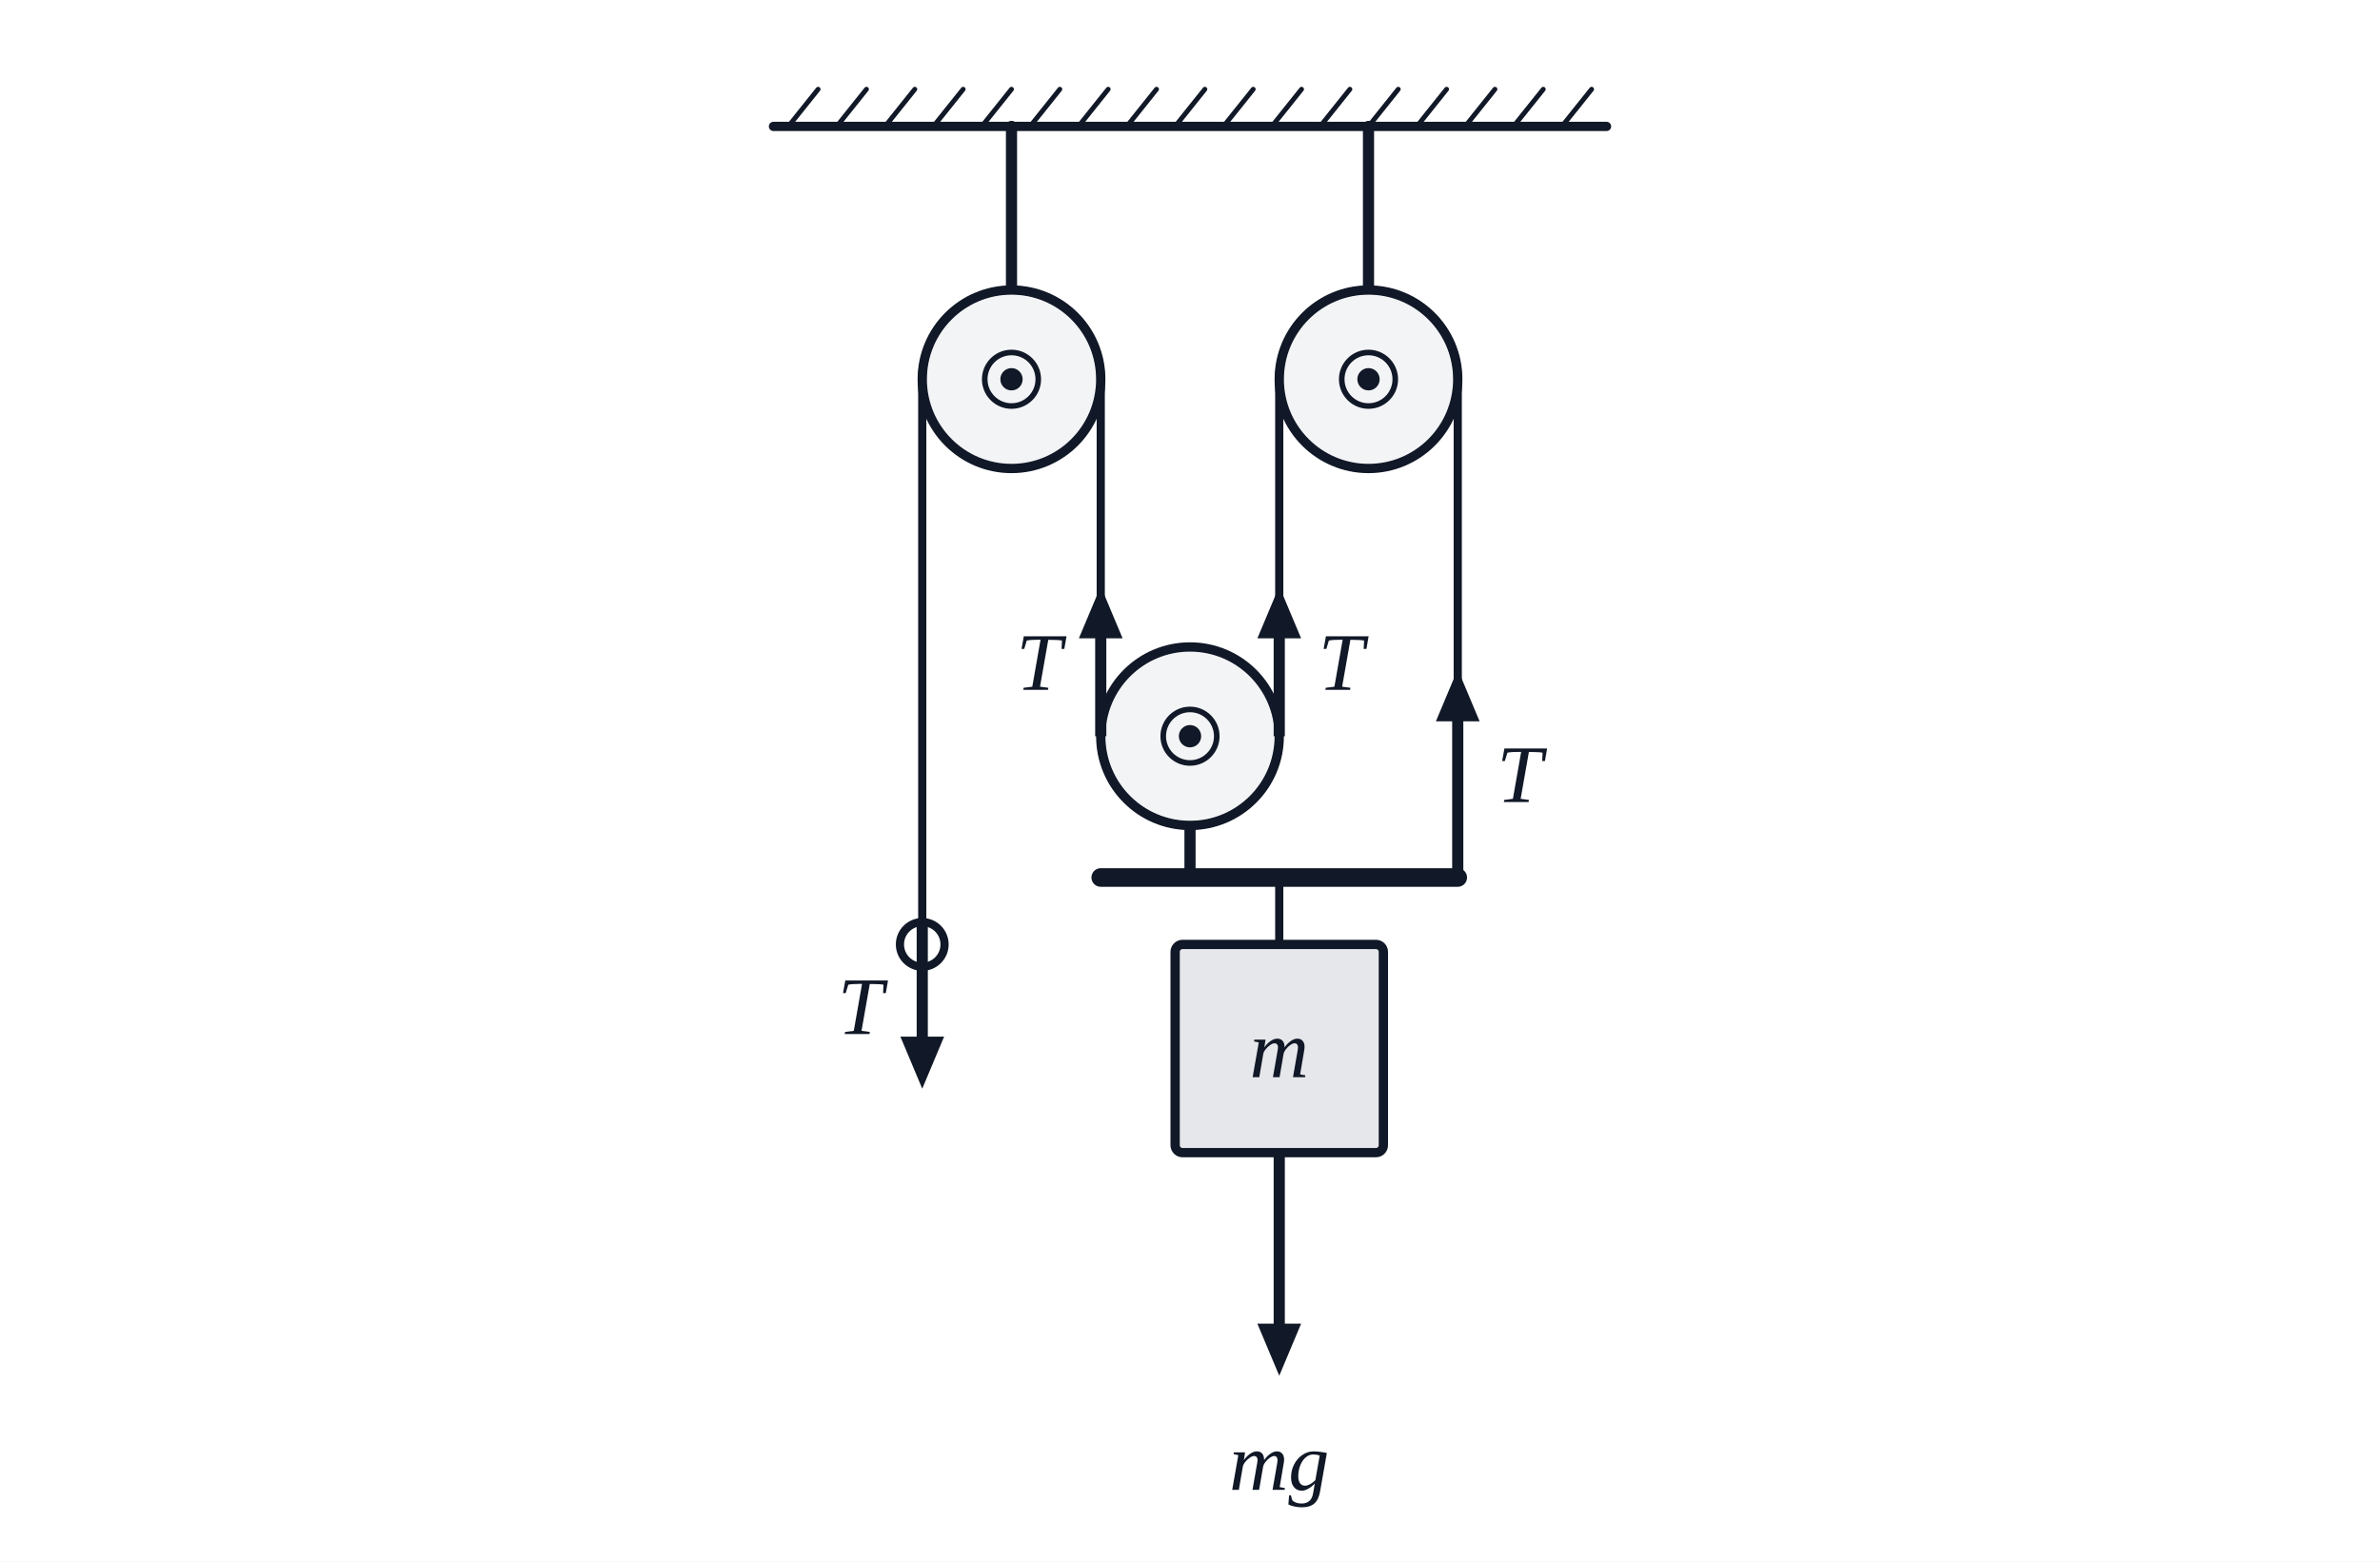
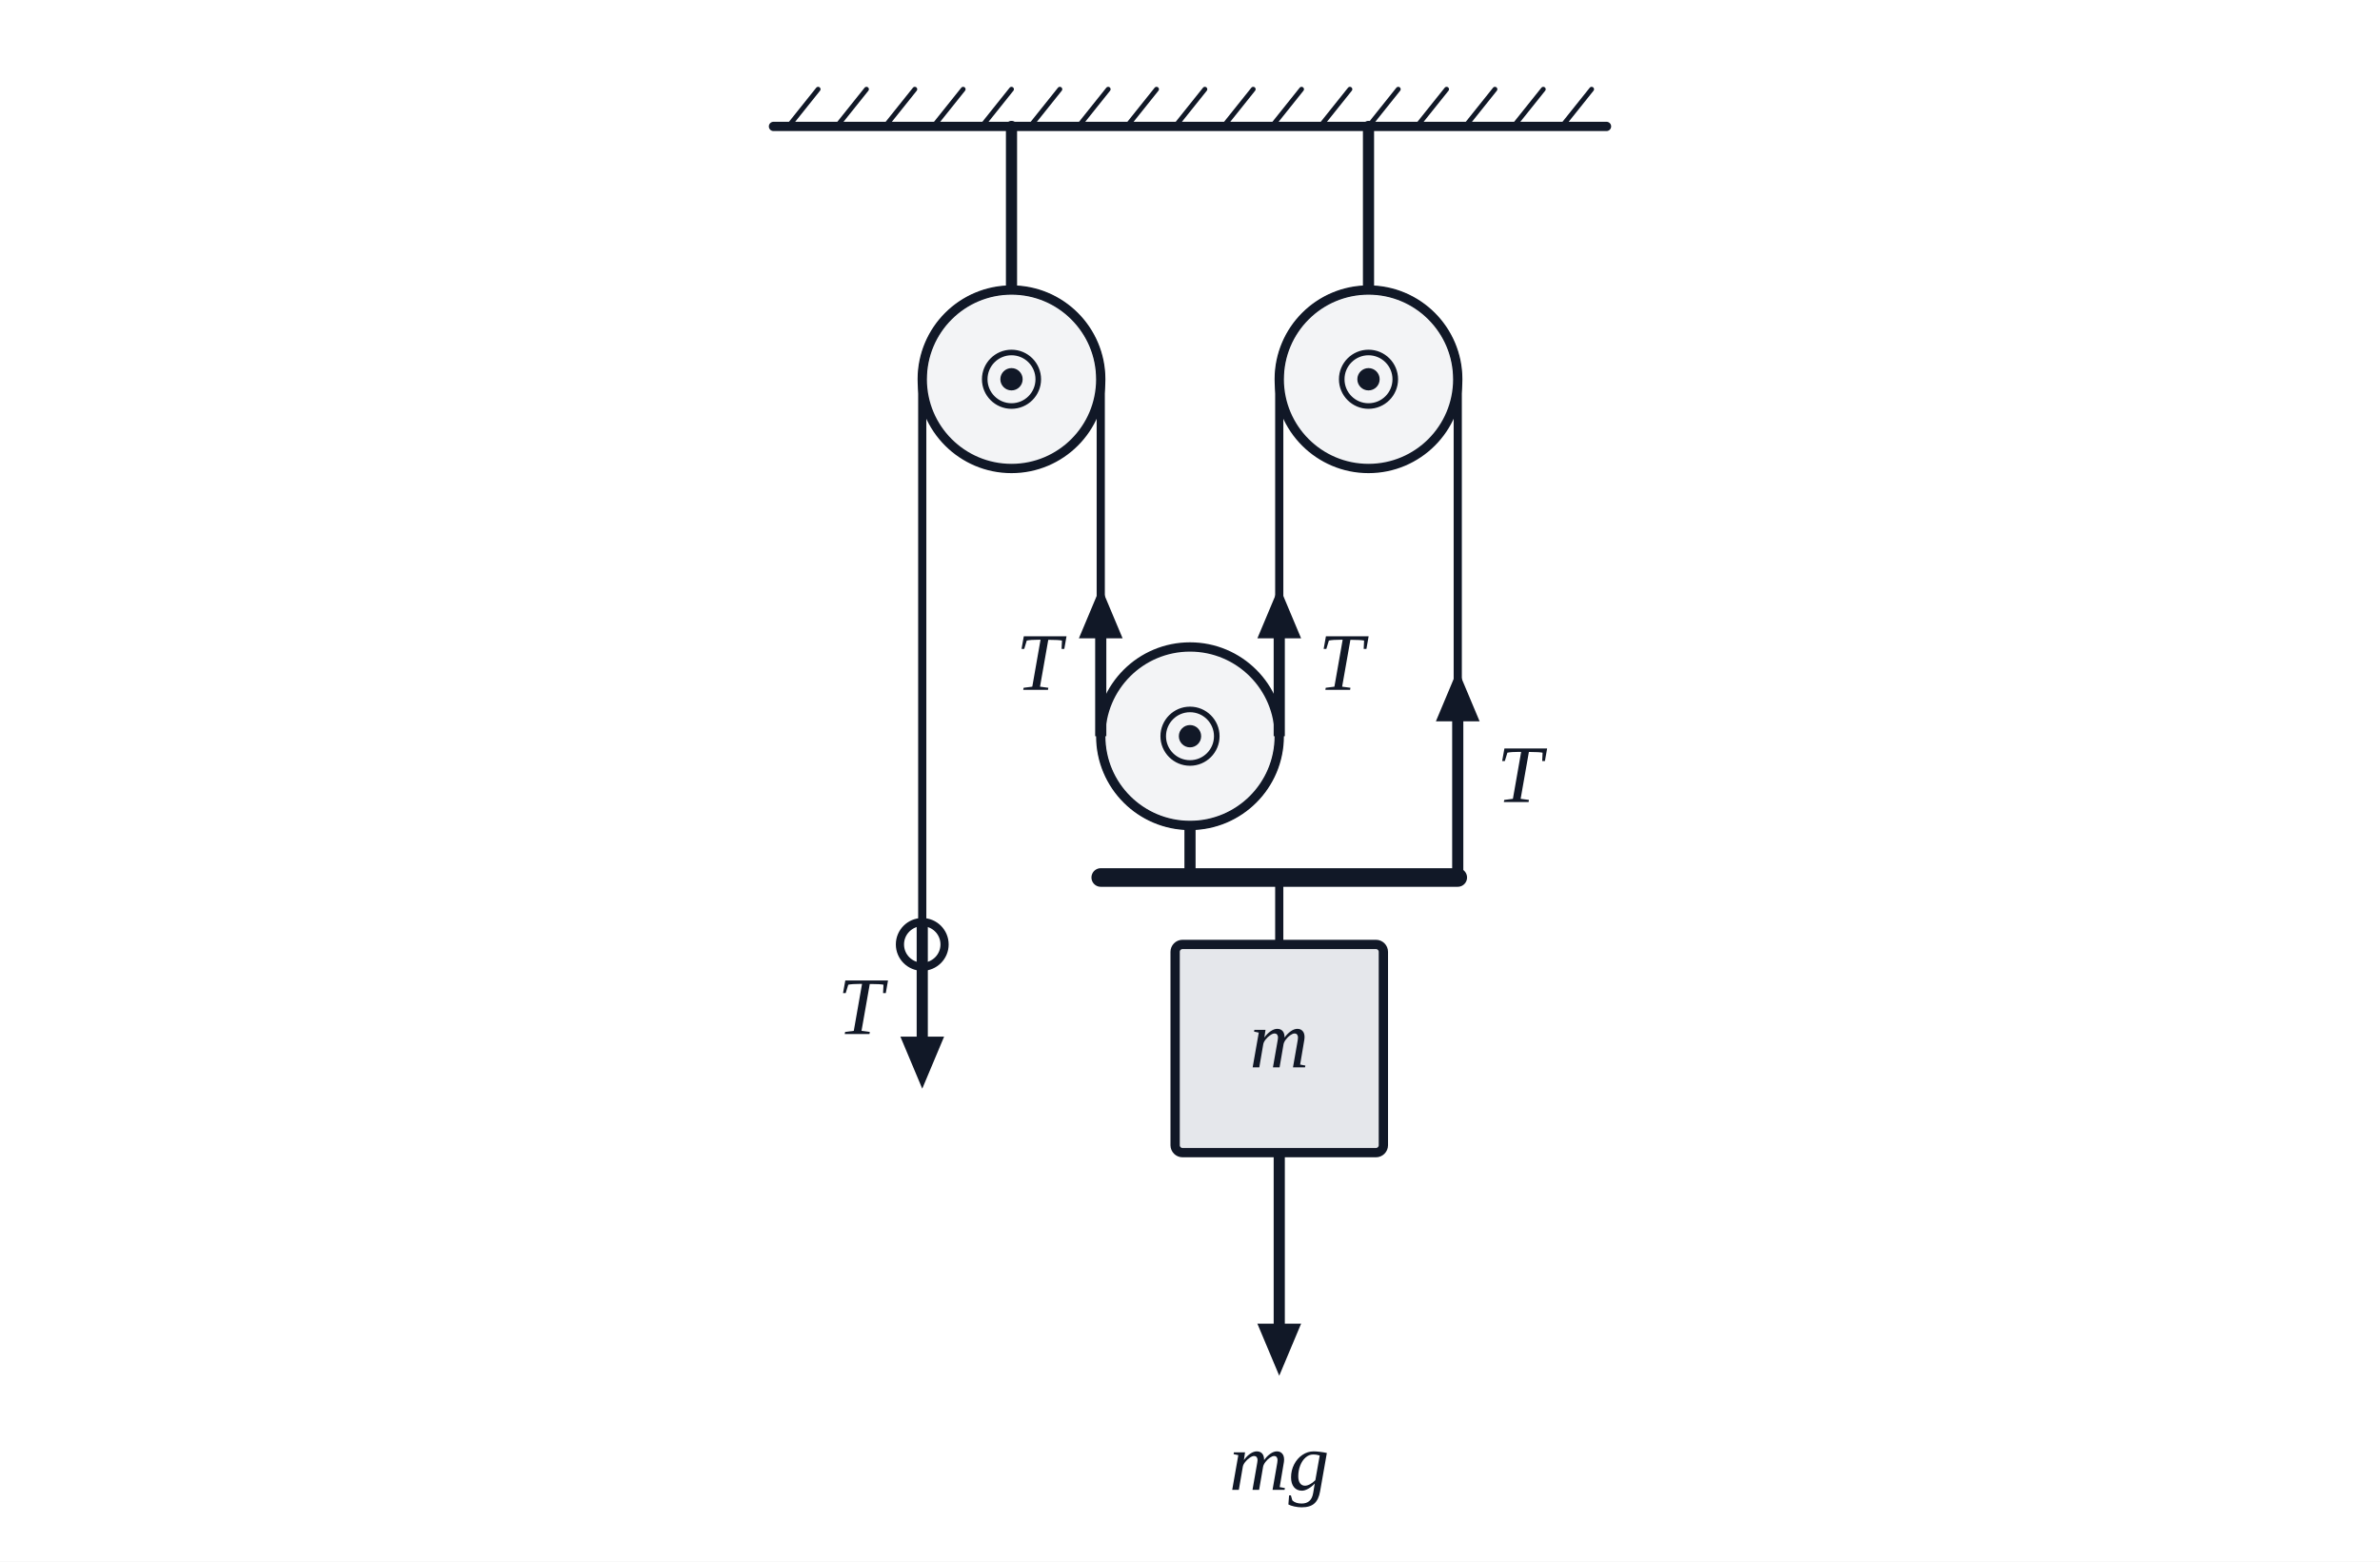
<svg xmlns="http://www.w3.org/2000/svg" viewBox="0 0 640 420" width="640" height="420" role="img" aria-label="A block and tackle: a load held up by 3 strands of rope" id="g-pulley">
  <rect class="paper" width="640" height="420" fill="#fff">
</rect>
  <g fill="none" stroke-linecap="round">
    <line x1="208" y1="34" x2="432" y2="34" stroke="#111827" stroke-width="2.5">
</line>
    <line x1="212" y1="34" x2="220" y2="24" stroke="#111827" stroke-width="1.3">
</line>
    <line x1="225" y1="34" x2="233" y2="24" stroke="#111827" stroke-width="1.3">
</line>
    <line x1="238" y1="34" x2="246" y2="24" stroke="#111827" stroke-width="1.3">
</line>
    <line x1="251" y1="34" x2="259" y2="24" stroke="#111827" stroke-width="1.3">
</line>
    <line x1="264" y1="34" x2="272" y2="24" stroke="#111827" stroke-width="1.3">
</line>
    <line x1="277" y1="34" x2="285" y2="24" stroke="#111827" stroke-width="1.3">
</line>
    <line x1="290" y1="34" x2="298" y2="24" stroke="#111827" stroke-width="1.3">
</line>
    <line x1="303" y1="34" x2="311" y2="24" stroke="#111827" stroke-width="1.3">
</line>
    <line x1="316" y1="34" x2="324" y2="24" stroke="#111827" stroke-width="1.3">
</line>
    <line x1="329" y1="34" x2="337" y2="24" stroke="#111827" stroke-width="1.3">
</line>
    <line x1="342" y1="34" x2="350" y2="24" stroke="#111827" stroke-width="1.3">
</line>
    <line x1="355" y1="34" x2="363" y2="24" stroke="#111827" stroke-width="1.3">
</line>
    <line x1="368" y1="34" x2="376" y2="24" stroke="#111827" stroke-width="1.3">
</line>
    <line x1="381" y1="34" x2="389" y2="24" stroke="#111827" stroke-width="1.3">
</line>
    <line x1="394" y1="34" x2="402" y2="24" stroke="#111827" stroke-width="1.3">
</line>
    <line x1="407" y1="34" x2="415" y2="24" stroke="#111827" stroke-width="1.3">
</line>
    <line x1="420" y1="34" x2="428" y2="24" stroke="#111827" stroke-width="1.3">
</line>
    <line x1="272" y1="34" x2="272" y2="102" stroke="#111827" stroke-width="3">
</line>
    <line x1="368" y1="34" x2="368" y2="102" stroke="#111827" stroke-width="3">
</line>
    <line x1="320" y1="198" x2="320" y2="236" stroke="#111827" stroke-width="3">
</line>
    <polyline points="248,102 248,248" stroke="#111827" stroke-width="2.2" stroke-linejoin="round">
</polyline>
    <polyline points="296,102 296,198" stroke="#111827" stroke-width="2.2" stroke-linejoin="round">
</polyline>
    <polyline points="344,102 344,198" stroke="#111827" stroke-width="2.2" stroke-linejoin="round">
</polyline>
    <polyline points="392,102 392,236" stroke="#111827" stroke-width="2.2" stroke-linejoin="round">
</polyline>
    <circle cx="272" cy="102" r="24" fill="#f3f4f6" stroke="#111827" stroke-width="2.5">
</circle>
    <circle cx="272" cy="102" r="7.2" stroke="#111827" stroke-width="1.5">
</circle>
    <circle cx="272" cy="102" r="3" fill="#111827">
</circle>
    <circle cx="368" cy="102" r="24" fill="#f3f4f6" stroke="#111827" stroke-width="2.5">
</circle>
    <circle cx="368" cy="102" r="7.2" stroke="#111827" stroke-width="1.5">
</circle>
    <circle cx="368" cy="102" r="3" fill="#111827">
</circle>
    <circle cx="320" cy="198" r="24" fill="#f3f4f6" stroke="#111827" stroke-width="2.5">
</circle>
    <circle cx="320" cy="198" r="7.2" stroke="#111827" stroke-width="1.5">
</circle>
    <circle cx="320" cy="198" r="3" fill="#111827">
</circle>
    <path d="M248,102 A24,24 0 0 1 296,102" stroke="#111827" stroke-width="2.2">
</path>
    <path d="M344,102 A24,24 0 0 1 392,102" stroke="#111827" stroke-width="2.2">
</path>
    <path d="M344,198 A24,24 0 0 1 296,198" stroke="#111827" stroke-width="2.2">
</path>
    <line x1="296" y1="236" x2="392" y2="236" stroke="#111827" stroke-width="5">
</line>
    <line x1="344" y1="236" x2="344" y2="254" stroke="#111827" stroke-width="2.2">
</line>
    <circle cx="248" cy="254" r="6" fill="#fff" stroke="#111827" stroke-width="2.2">
</circle>
    <g transform="translate(344 310) rotate(0)">
      <rect x="-28" y="-56" width="56" height="56" rx="2" fill="#e5e7eb" stroke="#111827" stroke-width="2.5">
</rect>
    </g>
    <line x1="296" y1="167.48" x2="296" y2="198" stroke="#111827" stroke-width="3" stroke-linecap="butt">
</line>
    <polygon points="296,157.68 301.88,171.68 290.12,171.68" fill="#111827">
</polygon>
    <line x1="344" y1="167.48" x2="344" y2="198" stroke="#111827" stroke-width="3" stroke-linecap="butt">
</line>
    <polygon points="344,157.68 349.88,171.68 338.12,171.68" fill="#111827">
</polygon>
    <line x1="392" y1="189.8" x2="392" y2="236" stroke="#111827" stroke-width="3" stroke-linecap="butt">
</line>
    <polygon points="392,180 397.88,194 386.12,194" fill="#111827">
</polygon>
    <line x1="248" y1="283" x2="248" y2="248" stroke="#111827" stroke-width="3" stroke-linecap="butt">
</line>
    <polygon points="248,292.8 242.12,278.8 253.88,278.8" fill="#111827">
</polygon>
    <line x1="344" y1="360.2" x2="344" y2="310" stroke="#111827" stroke-width="3" stroke-linecap="butt">
</line>
    <polygon points="344,370 338.12,356 349.88,356" fill="#111827">
</polygon>
  </g>
  <text x="279.38" y="185.54" text-anchor="middle" font-family="'Times New Roman', Times, serif" font-size="22" fill="#111827" stroke="#fff" stroke-width="4" stroke-linejoin="round" paint-order="stroke">
    <tspan>
      <tspan font-style="italic">T</tspan>
    </tspan>
  </text>
  <text x="360.62" y="185.54" text-anchor="middle" font-family="'Times New Roman', Times, serif" font-size="22" fill="#111827" stroke="#fff" stroke-width="4" stroke-linejoin="round" paint-order="stroke">
    <tspan>
      <tspan font-style="italic">T</tspan>
    </tspan>
  </text>
  <text x="408.62" y="215.7" text-anchor="middle" font-family="'Times New Roman', Times, serif" font-size="22" fill="#111827" stroke="#fff" stroke-width="4" stroke-linejoin="round" paint-order="stroke">
    <tspan>
      <tspan font-style="italic">T</tspan>
    </tspan>
  </text>
  <text x="231.38" y="278.1" text-anchor="middle" font-family="'Times New Roman', Times, serif" font-size="22" fill="#111827" stroke="#fff" stroke-width="4" stroke-linejoin="round" paint-order="stroke">
    <tspan>
      <tspan font-style="italic">T</tspan>
    </tspan>
  </text>
  <text x="344" y="400.7" text-anchor="middle" font-family="'Times New Roman', Times, serif" font-size="22" fill="#111827" stroke="#fff" stroke-width="4" stroke-linejoin="round" paint-order="stroke">
    <tspan>
      <tspan font-style="italic">mg</tspan>
    </tspan>
  </text>
-   <text x="344" y="289.7" text-anchor="middle" font-family="'Times New Roman', Times, serif" font-size="22" fill="#111827" stroke-linejoin="round" paint-order="stroke">
+   <text x="344" y="287.06" text-anchor="middle" font-family="'Times New Roman', Times, serif" font-size="22" fill="#111827" stroke-linejoin="round" paint-order="stroke">
    <tspan>
      <tspan font-style="italic">m</tspan>
    </tspan>
  </text>
</svg>
